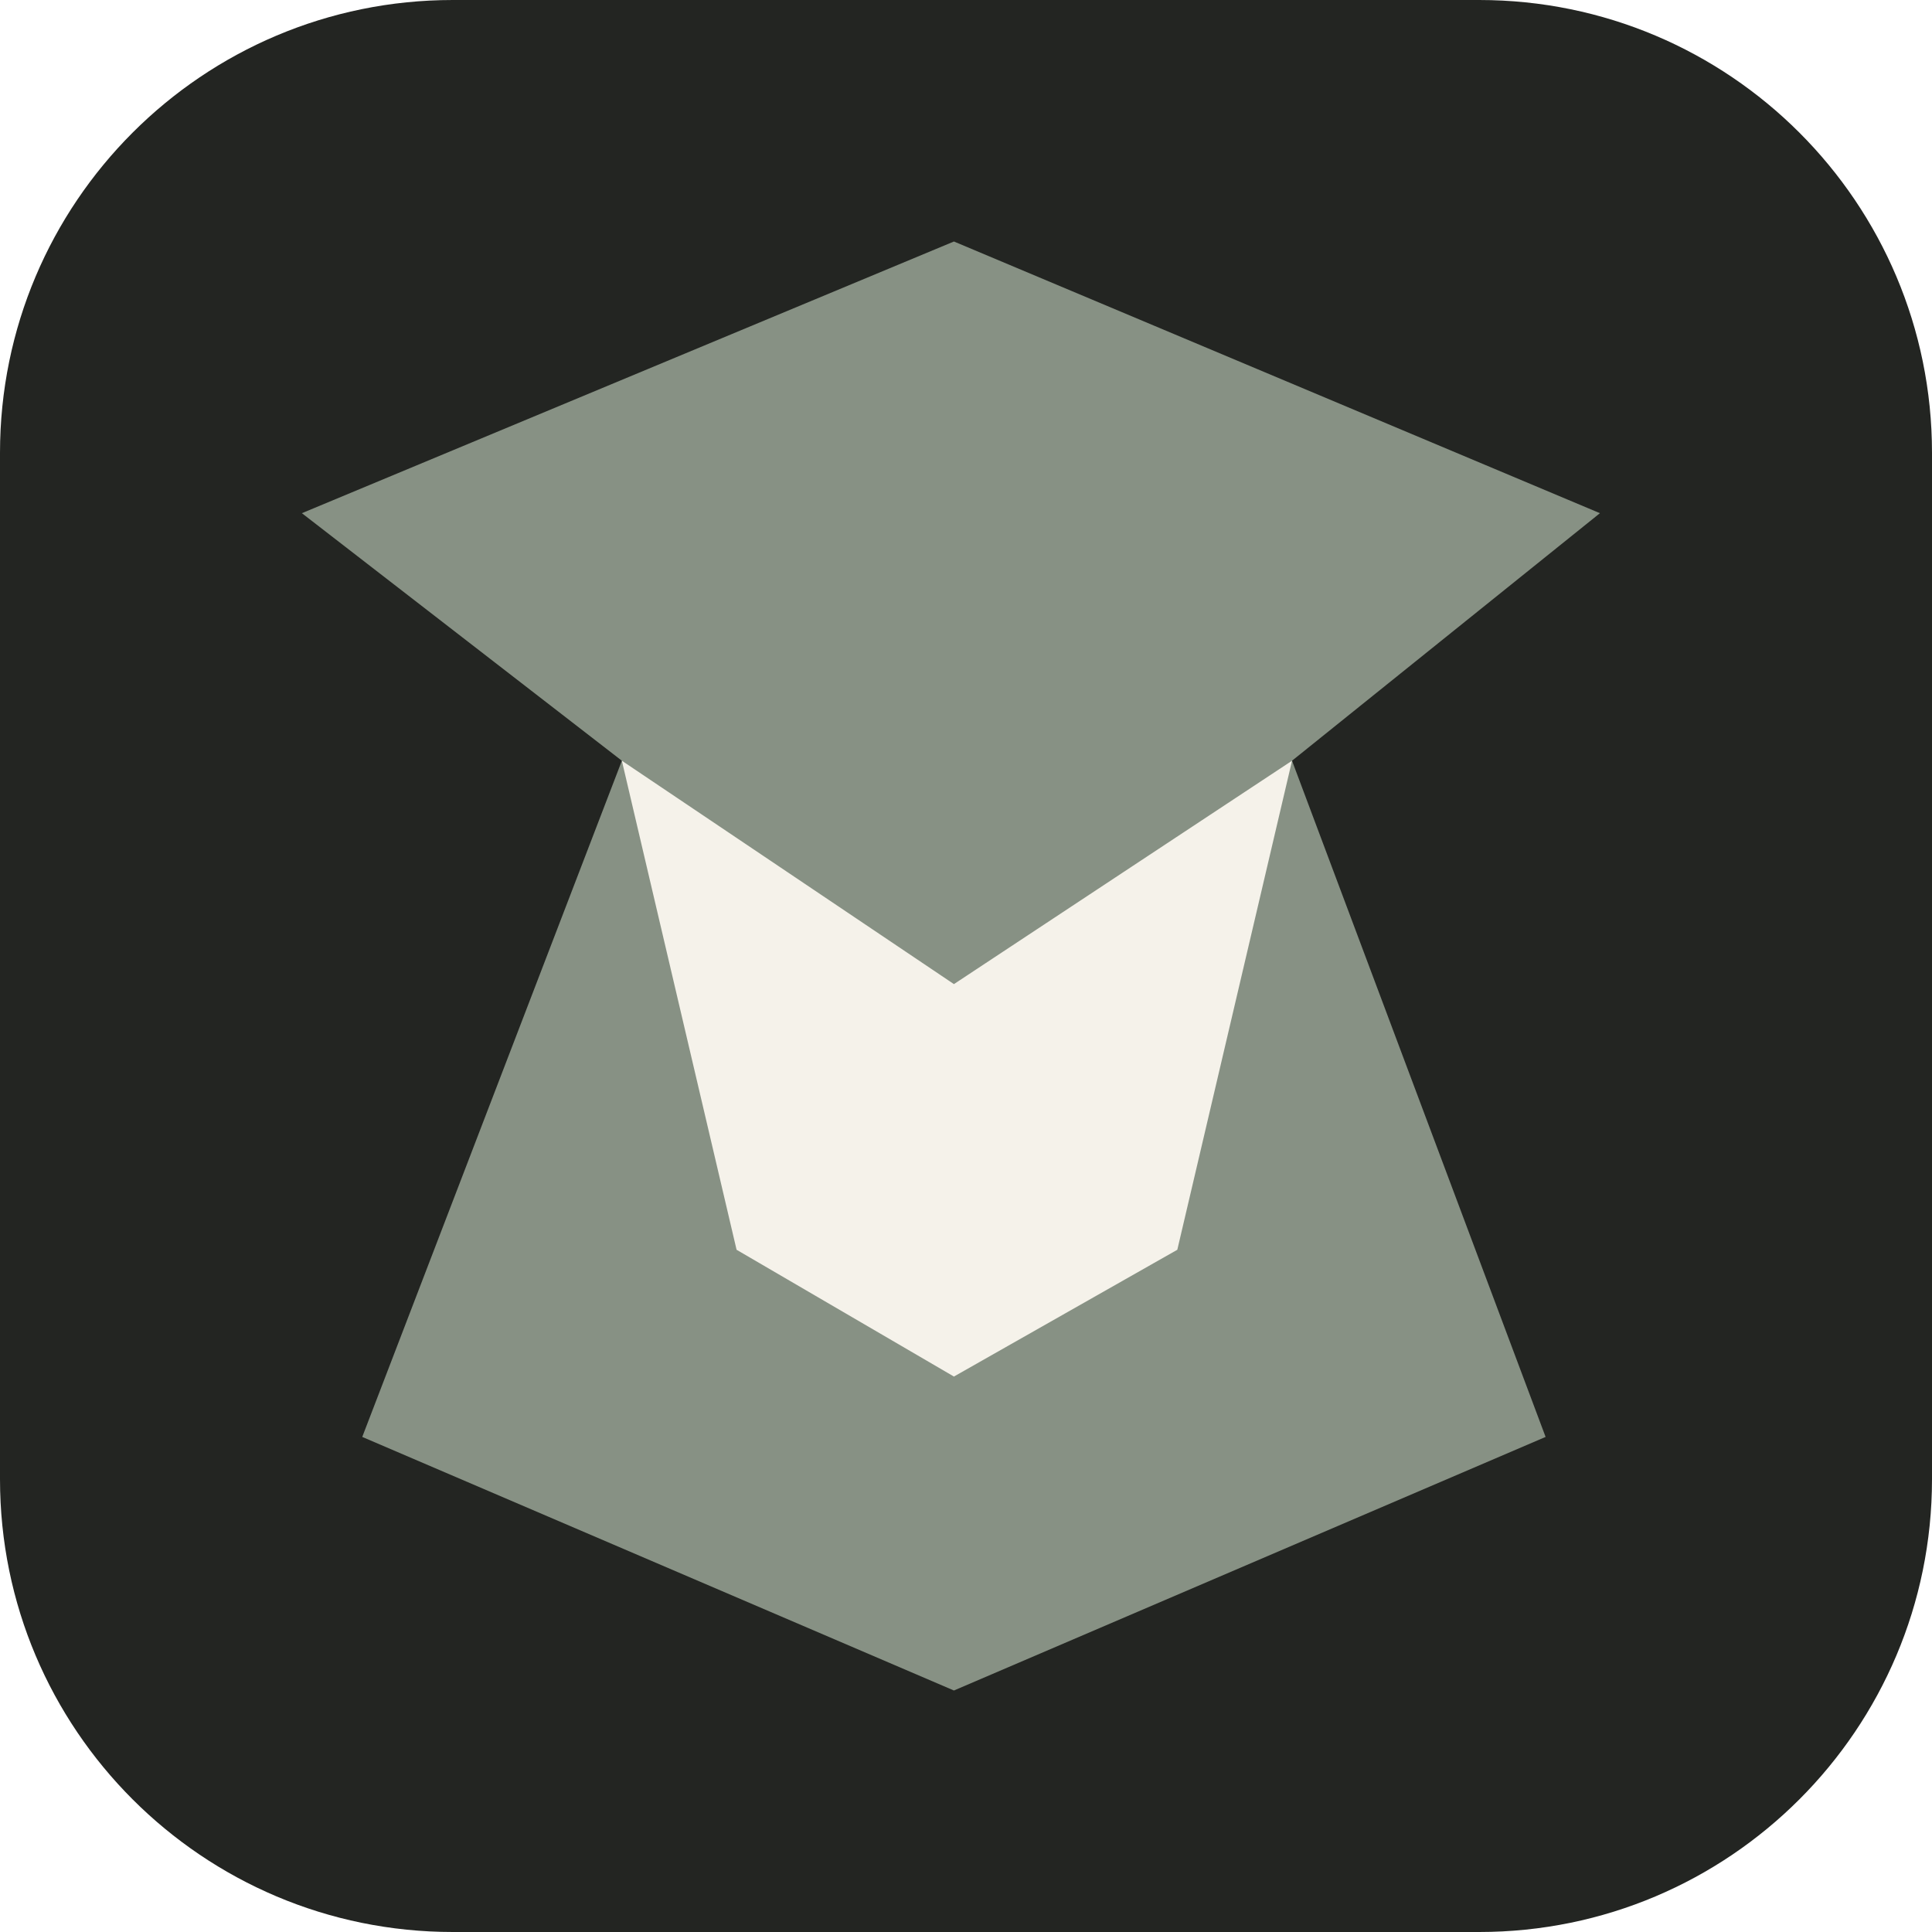
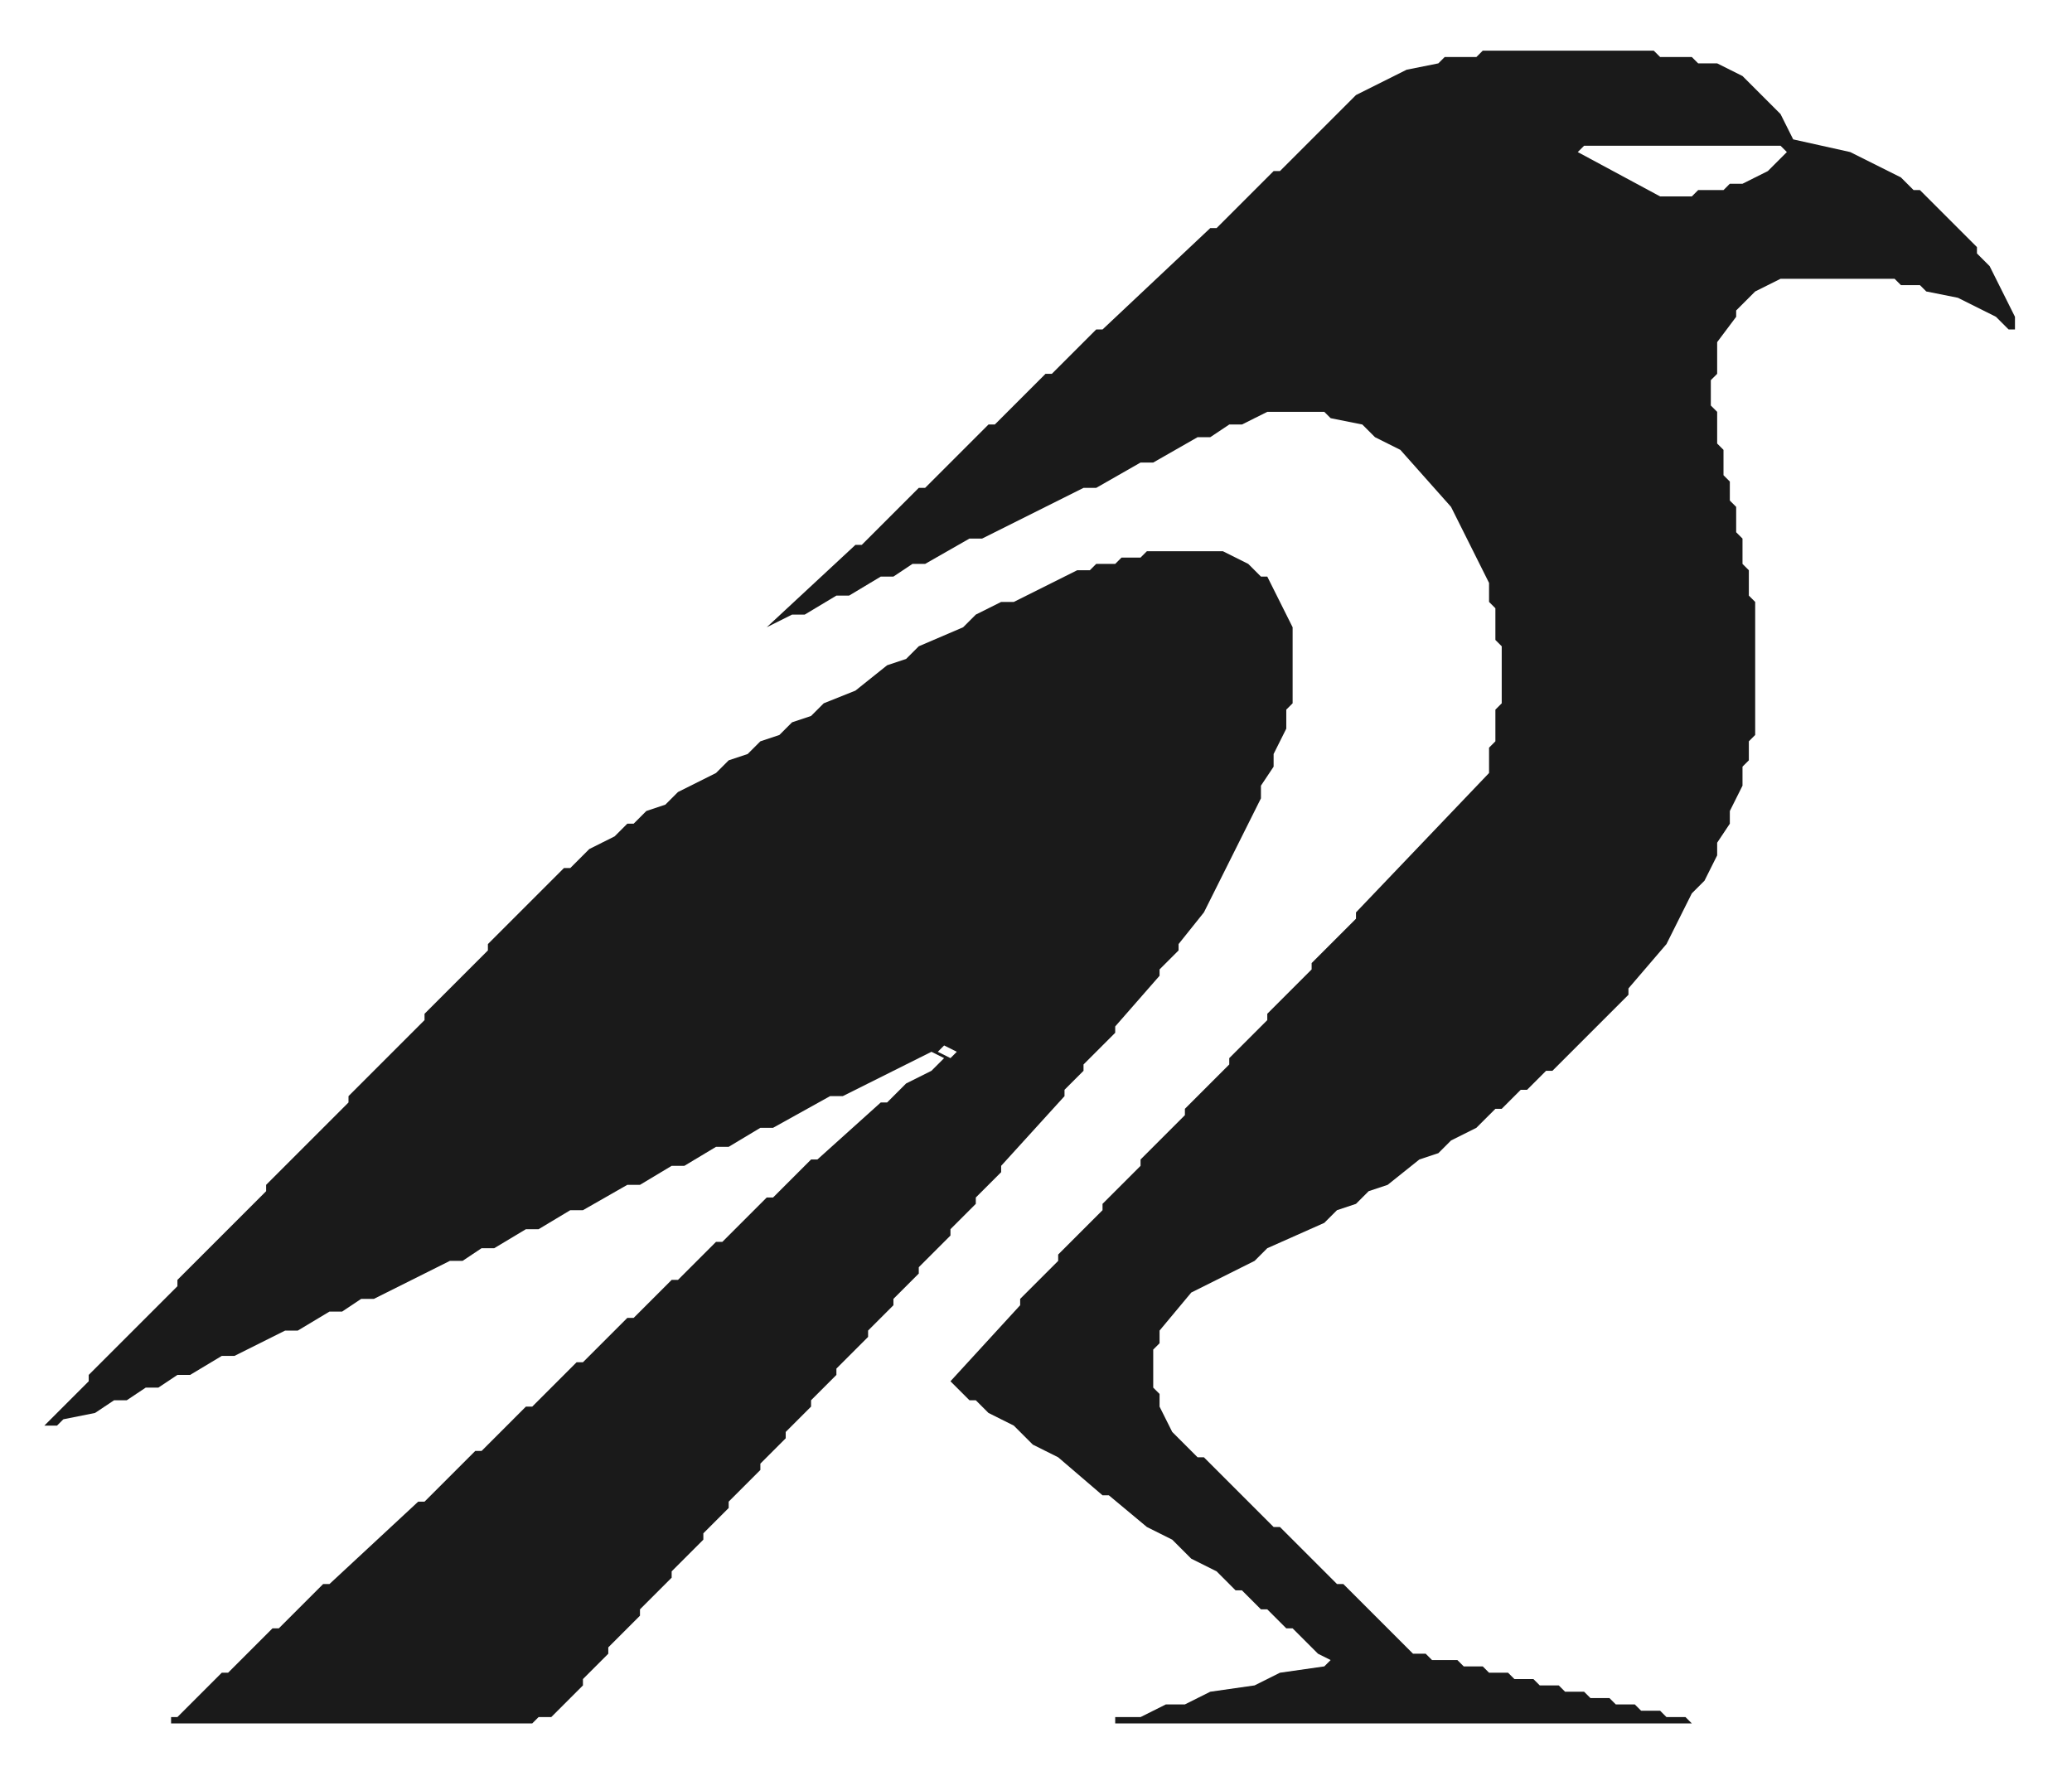
- <svg xmlns="http://www.w3.org/2000/svg" viewBox="0 0 64 64">
-   <rect width="64" height="64" rx="15" fill="#232522" />
-   <path d="M10 17 31.6 8 53 17l-10.2 8.2 8.4 22.4L31.6 56 12 47.6l8.6-22.4L10 17Z" fill="#879184" />
-   <path d="m20.6 25.2 11 7.4 11.2-7.4L39 41.4l-7.4 4.2-7.2-4.2-3.8-16.2Z" fill="#f5f2ea" />
+ <svg xmlns="http://www.w3.org/2000/svg" viewBox="0 0 327 281" role="img" aria-label="CaseCrow crow emblem">
+   <path fill="#1A1A1A" fill-rule="evenodd" d="M200,91 L199,91 L197,89 L193,87 L181,87 L180,88 L177,88 L176,89 L173,89 L172,90 L170,90 L160,95 L158,95 L154,97 L152,99 L145,102 L143,104 L140,105 L135,109 L130,111 L128,113 L125,114 L123,116 L120,117 L118,119 L115,120 L113,122 L107,125 L105,127 L102,128 L100,130 L99,130 L97,132 L93,134 L90,137 L89,137 L77,149 L77,150 L67,160 L67,161 L55,173 L55,174 L42,187 L42,188 L28,202 L28,203 L14,217 L14,218 L7,225 L9,225 L10,224 L15,223 L18,221 L20,221 L23,219 L25,219 L28,217 L30,217 L35,214 L37,214 L45,210 L47,210 L52,207 L54,207 L57,205 L59,205 L71,199 L73,199 L76,197 L78,197 L83,194 L85,194 L90,191 L92,191 L99,187 L101,187 L106,184 L108,184 L113,181 L115,181 L120,178 L122,178 L131,173 L133,173 L147,166 L149,167 L147,169 L143,171 L140,174 L139,174 L129,183 L128,183 L122,189 L121,189 L114,196 L113,196 L107,202 L106,202 L100,208 L99,208 L92,215 L91,215 L84,222 L83,222 L76,229 L75,229 L67,237 L66,237 L52,250 L51,250 L44,257 L43,257 L36,264 L35,264 L28,271 L27,271 L27,272 L84,272 L85,271 L87,271 L92,266 L92,265 L96,261 L96,260 L101,255 L101,254 L106,249 L106,248 L111,243 L111,242 L115,238 L115,237 L120,232 L120,231 L124,227 L124,226 L128,222 L128,221 L132,217 L132,216 L137,211 L137,210 L141,206 L141,205 L145,201 L145,200 L150,195 L150,194 L154,190 L154,189 L158,185 L158,184 L168,173 L168,172 L171,169 L171,168 L176,163 L176,162 L183,154 L183,153 L186,150 L186,149 L190,144 L199,126 L199,124 L201,121 L201,119 L203,115 L203,112 L204,111 L204,99 Z M148,166 L149,165 L151,166 L150,167 Z M271,10 L268,10 L267,9 L262,9 L261,8 L234,8 L233,9 L228,9 L227,10 L222,11 L214,15 L202,27 L201,27 L192,36 L191,36 L174,52 L173,52 L166,59 L165,59 L157,67 L156,67 L146,77 L145,77 L136,86 L135,86 L121,99 L125,97 L127,97 L132,94 L134,94 L139,91 L141,91 L144,89 L146,89 L153,85 L155,85 L171,77 L173,77 L180,73 L182,73 L189,69 L191,69 L194,67 L196,67 L200,65 L209,65 L210,66 L215,67 L217,69 L221,71 L229,80 L235,92 L235,95 L236,96 L236,101 L237,102 L237,111 L236,112 L236,117 L235,118 L235,122 L214,144 L214,145 L207,152 L207,153 L200,160 L200,161 L194,167 L194,168 L187,175 L187,176 L180,183 L180,184 L174,190 L174,191 L167,198 L167,199 L161,205 L161,206 L150,218 L153,221 L154,221 L156,223 L160,225 L163,228 L167,230 L174,236 L175,236 L181,241 L185,243 L188,246 L192,248 L195,251 L196,251 L199,254 L200,254 L203,257 L204,257 L208,261 L210,262 L209,263 L202,264 L198,266 L191,267 L187,269 L184,269 L180,271 L176,271 L176,272 L267,272 L266,271 L263,271 L262,270 L259,270 L258,269 L255,269 L254,268 L251,268 L250,267 L247,267 L246,266 L243,266 L242,265 L239,265 L238,264 L235,264 L234,263 L231,263 L230,262 L226,262 L225,261 L223,261 L212,250 L211,250 L202,241 L201,241 L190,230 L189,230 L185,226 L183,222 L183,220 L182,219 L182,213 L183,212 L183,210 L188,204 L198,199 L200,197 L209,193 L211,191 L214,190 L216,188 L219,187 L224,183 L227,182 L229,180 L233,178 L236,175 L237,175 L240,172 L241,172 L244,169 L245,169 L257,157 L257,156 L263,149 L267,141 L269,139 L271,135 L271,133 L273,130 L273,128 L275,124 L275,121 L276,120 L276,117 L277,116 L277,95 L276,94 L276,90 L275,89 L275,85 L274,84 L274,80 L273,79 L273,76 L272,75 L272,71 L271,70 L271,65 L270,64 L270,60 L271,59 L271,54 L274,50 L274,49 L277,46 L281,44 L299,44 L300,45 L303,45 L304,46 L309,47 L315,50 L317,52 L318,52 L318,50 L314,42 L312,40 L312,39 L303,30 L302,30 L300,28 L292,24 L283,22 L281,18 L275,12 Z M249,24 L250,23 L281,23 L282,24 L279,27 L275,29 L273,29 L272,30 L268,30 L267,31 L262,31 Z" />
</svg>
